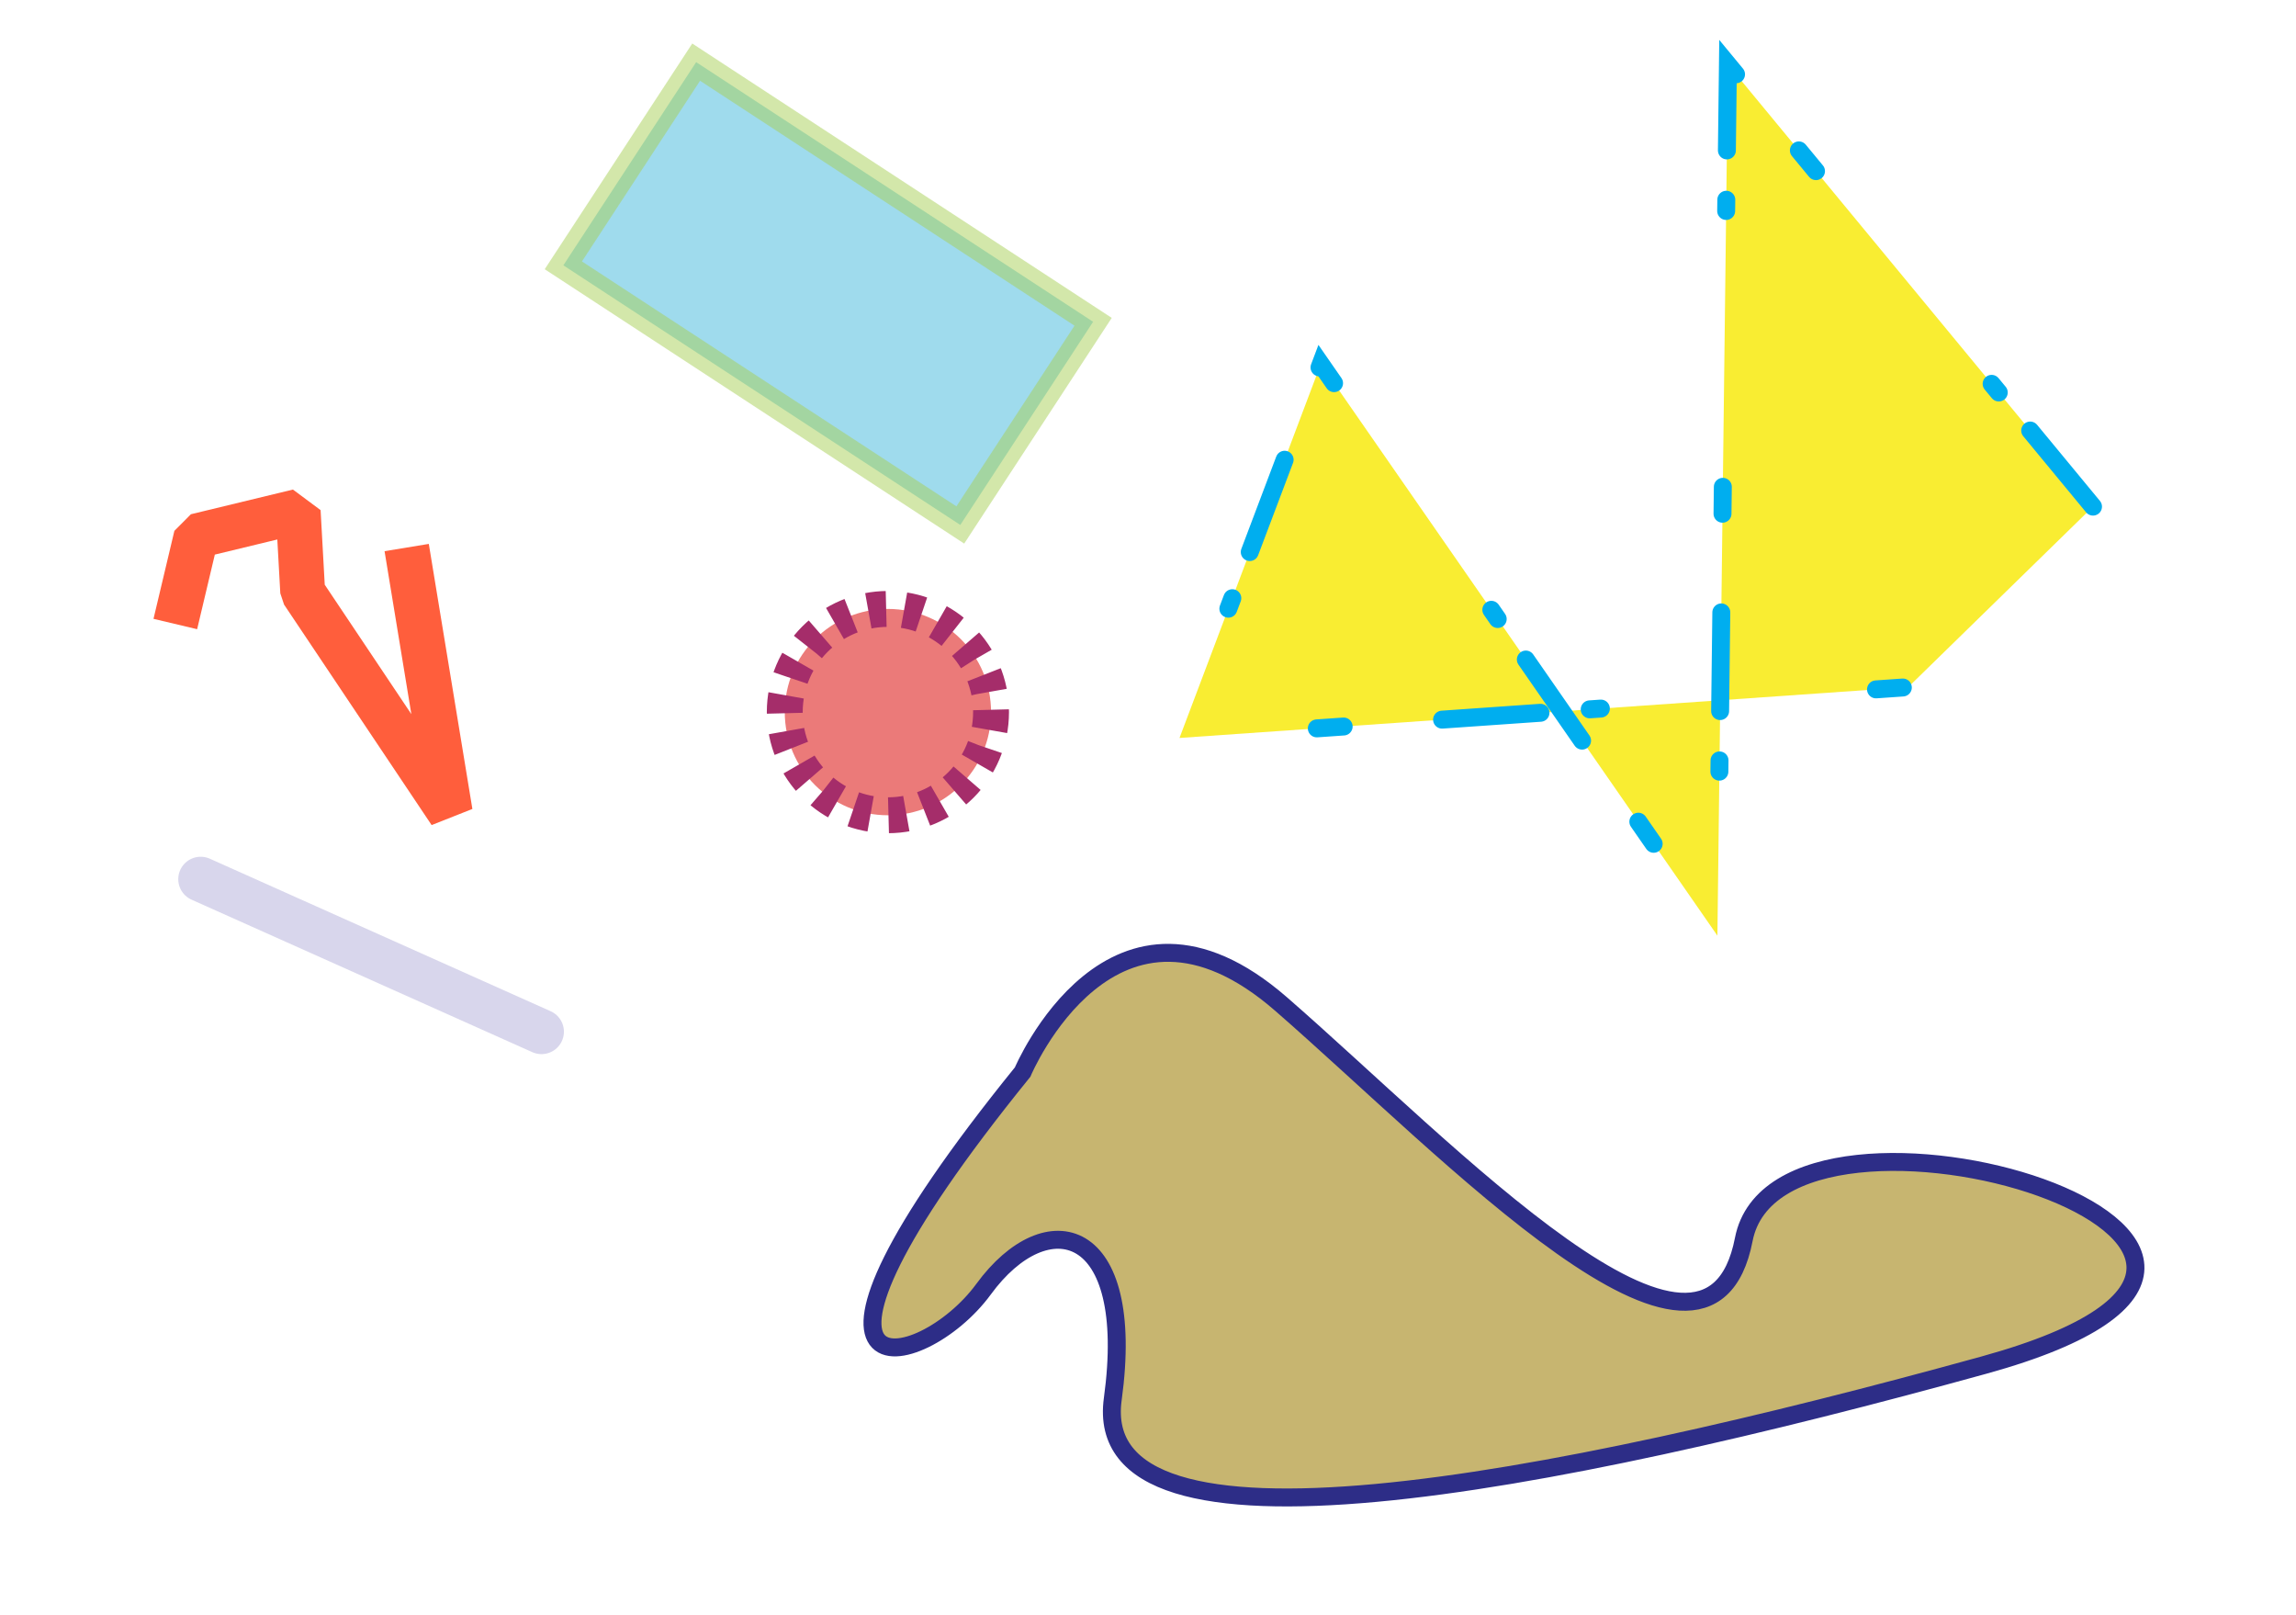
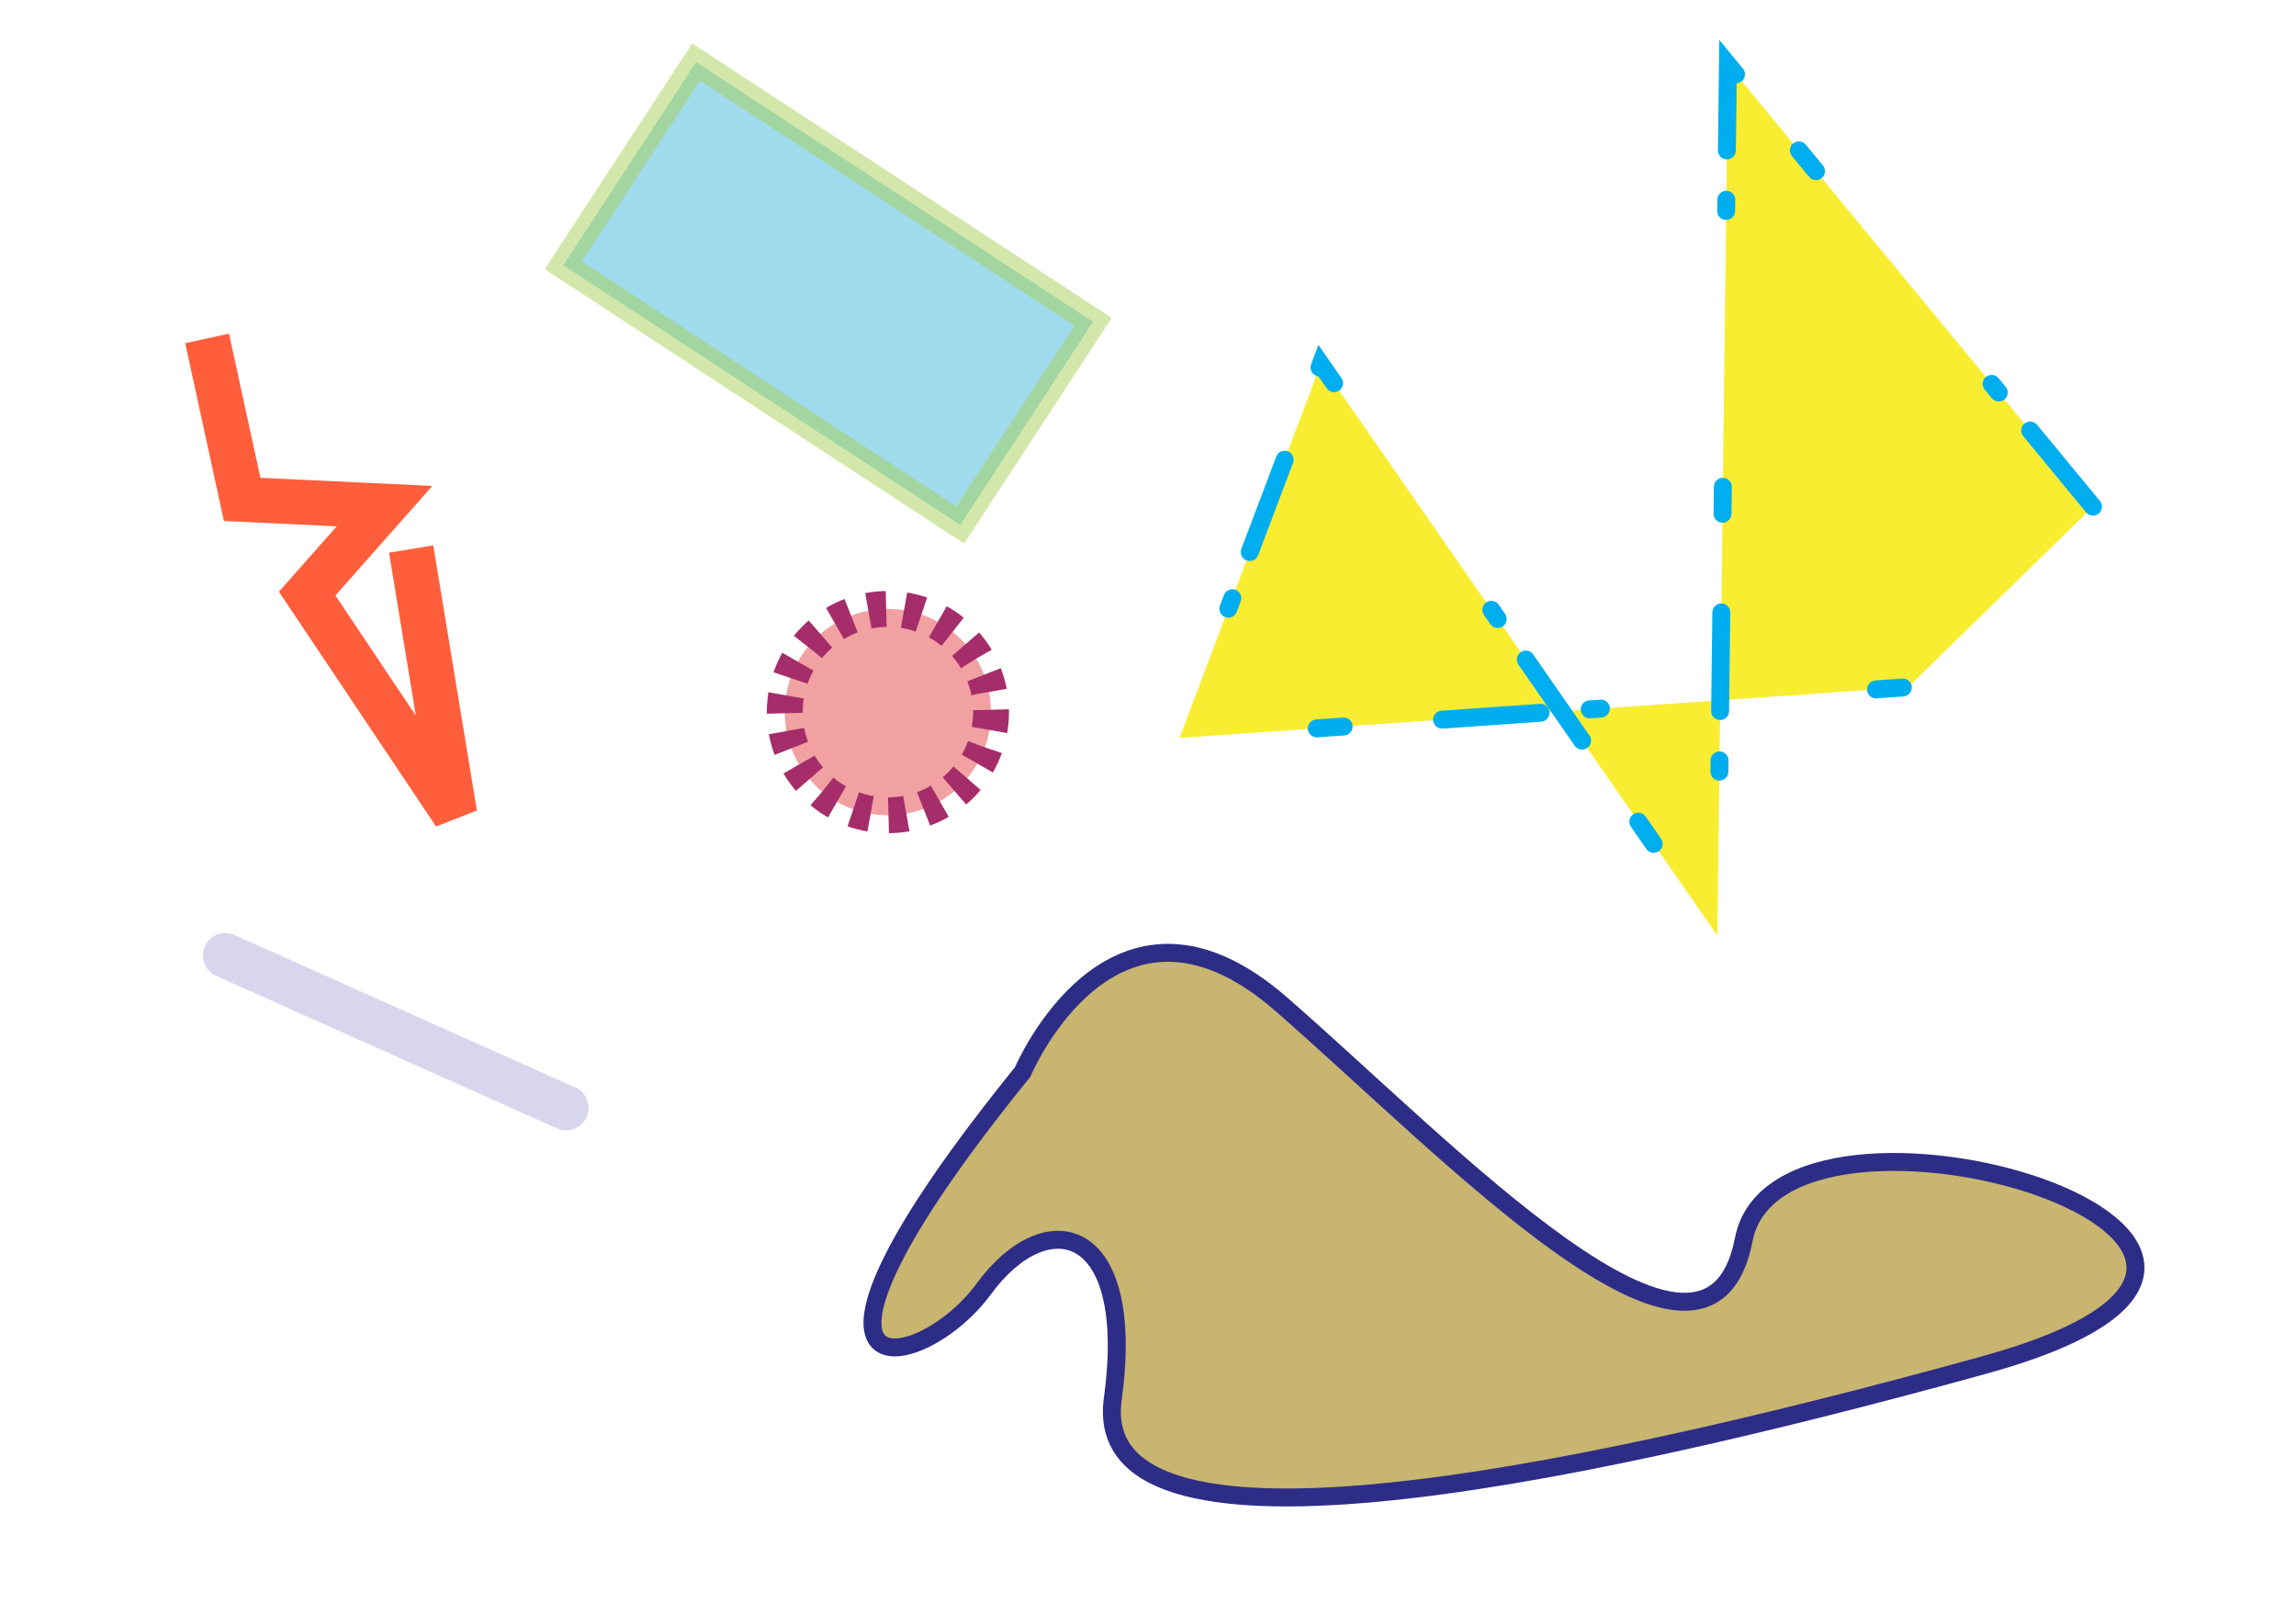
<svg xmlns="http://www.w3.org/2000/svg" version="1.1" id="Layer_1" x="0px" y="0px" width="1024px" height="720px" viewBox="0 0 1024 720" enable-background="new 0 0 1024 720" xml:space="preserve">
-   <polyline fill="#F9ED32" stroke="#00AEEF" stroke-width="8" stroke-linecap="round" stroke-miterlimit="5" stroke-dasharray="44,22,5,123,12,44" points="  933.467,225.885 770.645,28.75 765.952,417.183 589.065,162.311 526.05,329.03 851.053,306.371 " />
-   <polyline fill="none" stroke="#FF5E3C" stroke-width="20" stroke-linecap="square" stroke-linejoin="bevel" stroke-miterlimit="12" points="  80.5,268.5 87.5,239 133,228 135,264 200.813,362.312 183,254 " />
-   <path fill="#C7B570" stroke="#2D2D87" stroke-width="8" stroke-linecap="round" stroke-miterlimit="5" d="M456.091,477.991  c0,0,40.203-95.653,115.249-30.33c75.047,65.323,190.289,187.805,206.371,104.981c16.082-82.82,301.516,2.334,107.203,55.991  c-194.311,53.655-399.345,93.313-388.624,15.162c10.719-78.152-29.48-87.483-57.624-48.992  C410.524,613.301,334.14,628.468,456.091,477.991z" />
-   <circle fill="#EB7A79" stroke="#A52D6A" stroke-width="16" stroke-miterlimit="22" stroke-dasharray="8,8,0,0,0,0" cx="396" cy="317.5" r="46" />
-   <rect x="263.612" y="76.751" transform="matrix(0.837 0.5473 -0.5473 0.837 131.8447 -180.8093)" fill="#9FDBED" stroke="#A9D156" stroke-width="12" stroke-miterlimit="500" stroke-opacity="0.5" width="211.523" height="108.236" />
-   <line fill="none" stroke="#D8D6EC" stroke-width="20" stroke-linecap="round" stroke-miterlimit="500" x1="89.5" y1="392" x2="241.5" y2="460" />
+   <polyline fill="#F9ED32" stroke="#00AEEF" stroke-width="8" stroke-linecap="round" stroke-miterlimit="5" stroke-dasharray="44,22,5,123,12,44" points="  933.467,225.885 770.645,28.75 765.951,417.183 589.065,162.311 526.05,329.03 851.053,306.371 " />
+   <polyline fill="none" stroke="#FF5E3C" stroke-width="20" stroke-linecap="square" stroke-miterlimit="4.4" points="94.5,160.666   108,222.666 171.5,225.666 137,264.666 202.813,362.978 185,254.666 " />
+   <path fill="#C7B570" stroke="#2D2D87" stroke-width="8" stroke-linecap="round" stroke-miterlimit="5" d="M456.091,477.991  c0,0,40.203-95.653,115.249-30.33c75.047,65.323,190.289,187.806,206.371,104.981c16.082-82.82,301.516,2.334,107.203,55.991  c-194.312,53.655-399.346,93.313-388.624,15.162c10.719-78.152-29.48-87.483-57.624-48.992  C410.524,613.302,334.14,628.469,456.091,477.991z" />
+   <circle fill="#EB7A79" fill-opacity="0.7" stroke="#A52D6A" stroke-width="16" stroke-miterlimit="22" stroke-dasharray="8,8,0,0,0,0" cx="396" cy="317.5" r="46" />
+   <rect x="263.618" y="76.765" transform="matrix(-0.837 -0.5473 0.5473 -0.837 606.9147 442.5856)" fill="#9FDBED" stroke="#A9D156" stroke-width="12" stroke-miterlimit="500" stroke-opacity="0.5" width="211.534" height="108.242" />
+   <line fill="none" stroke="#D8D6EC" stroke-width="20" stroke-linecap="round" stroke-miterlimit="500" x1="100.5" y1="426" x2="252.5" y2="494" />
</svg>
